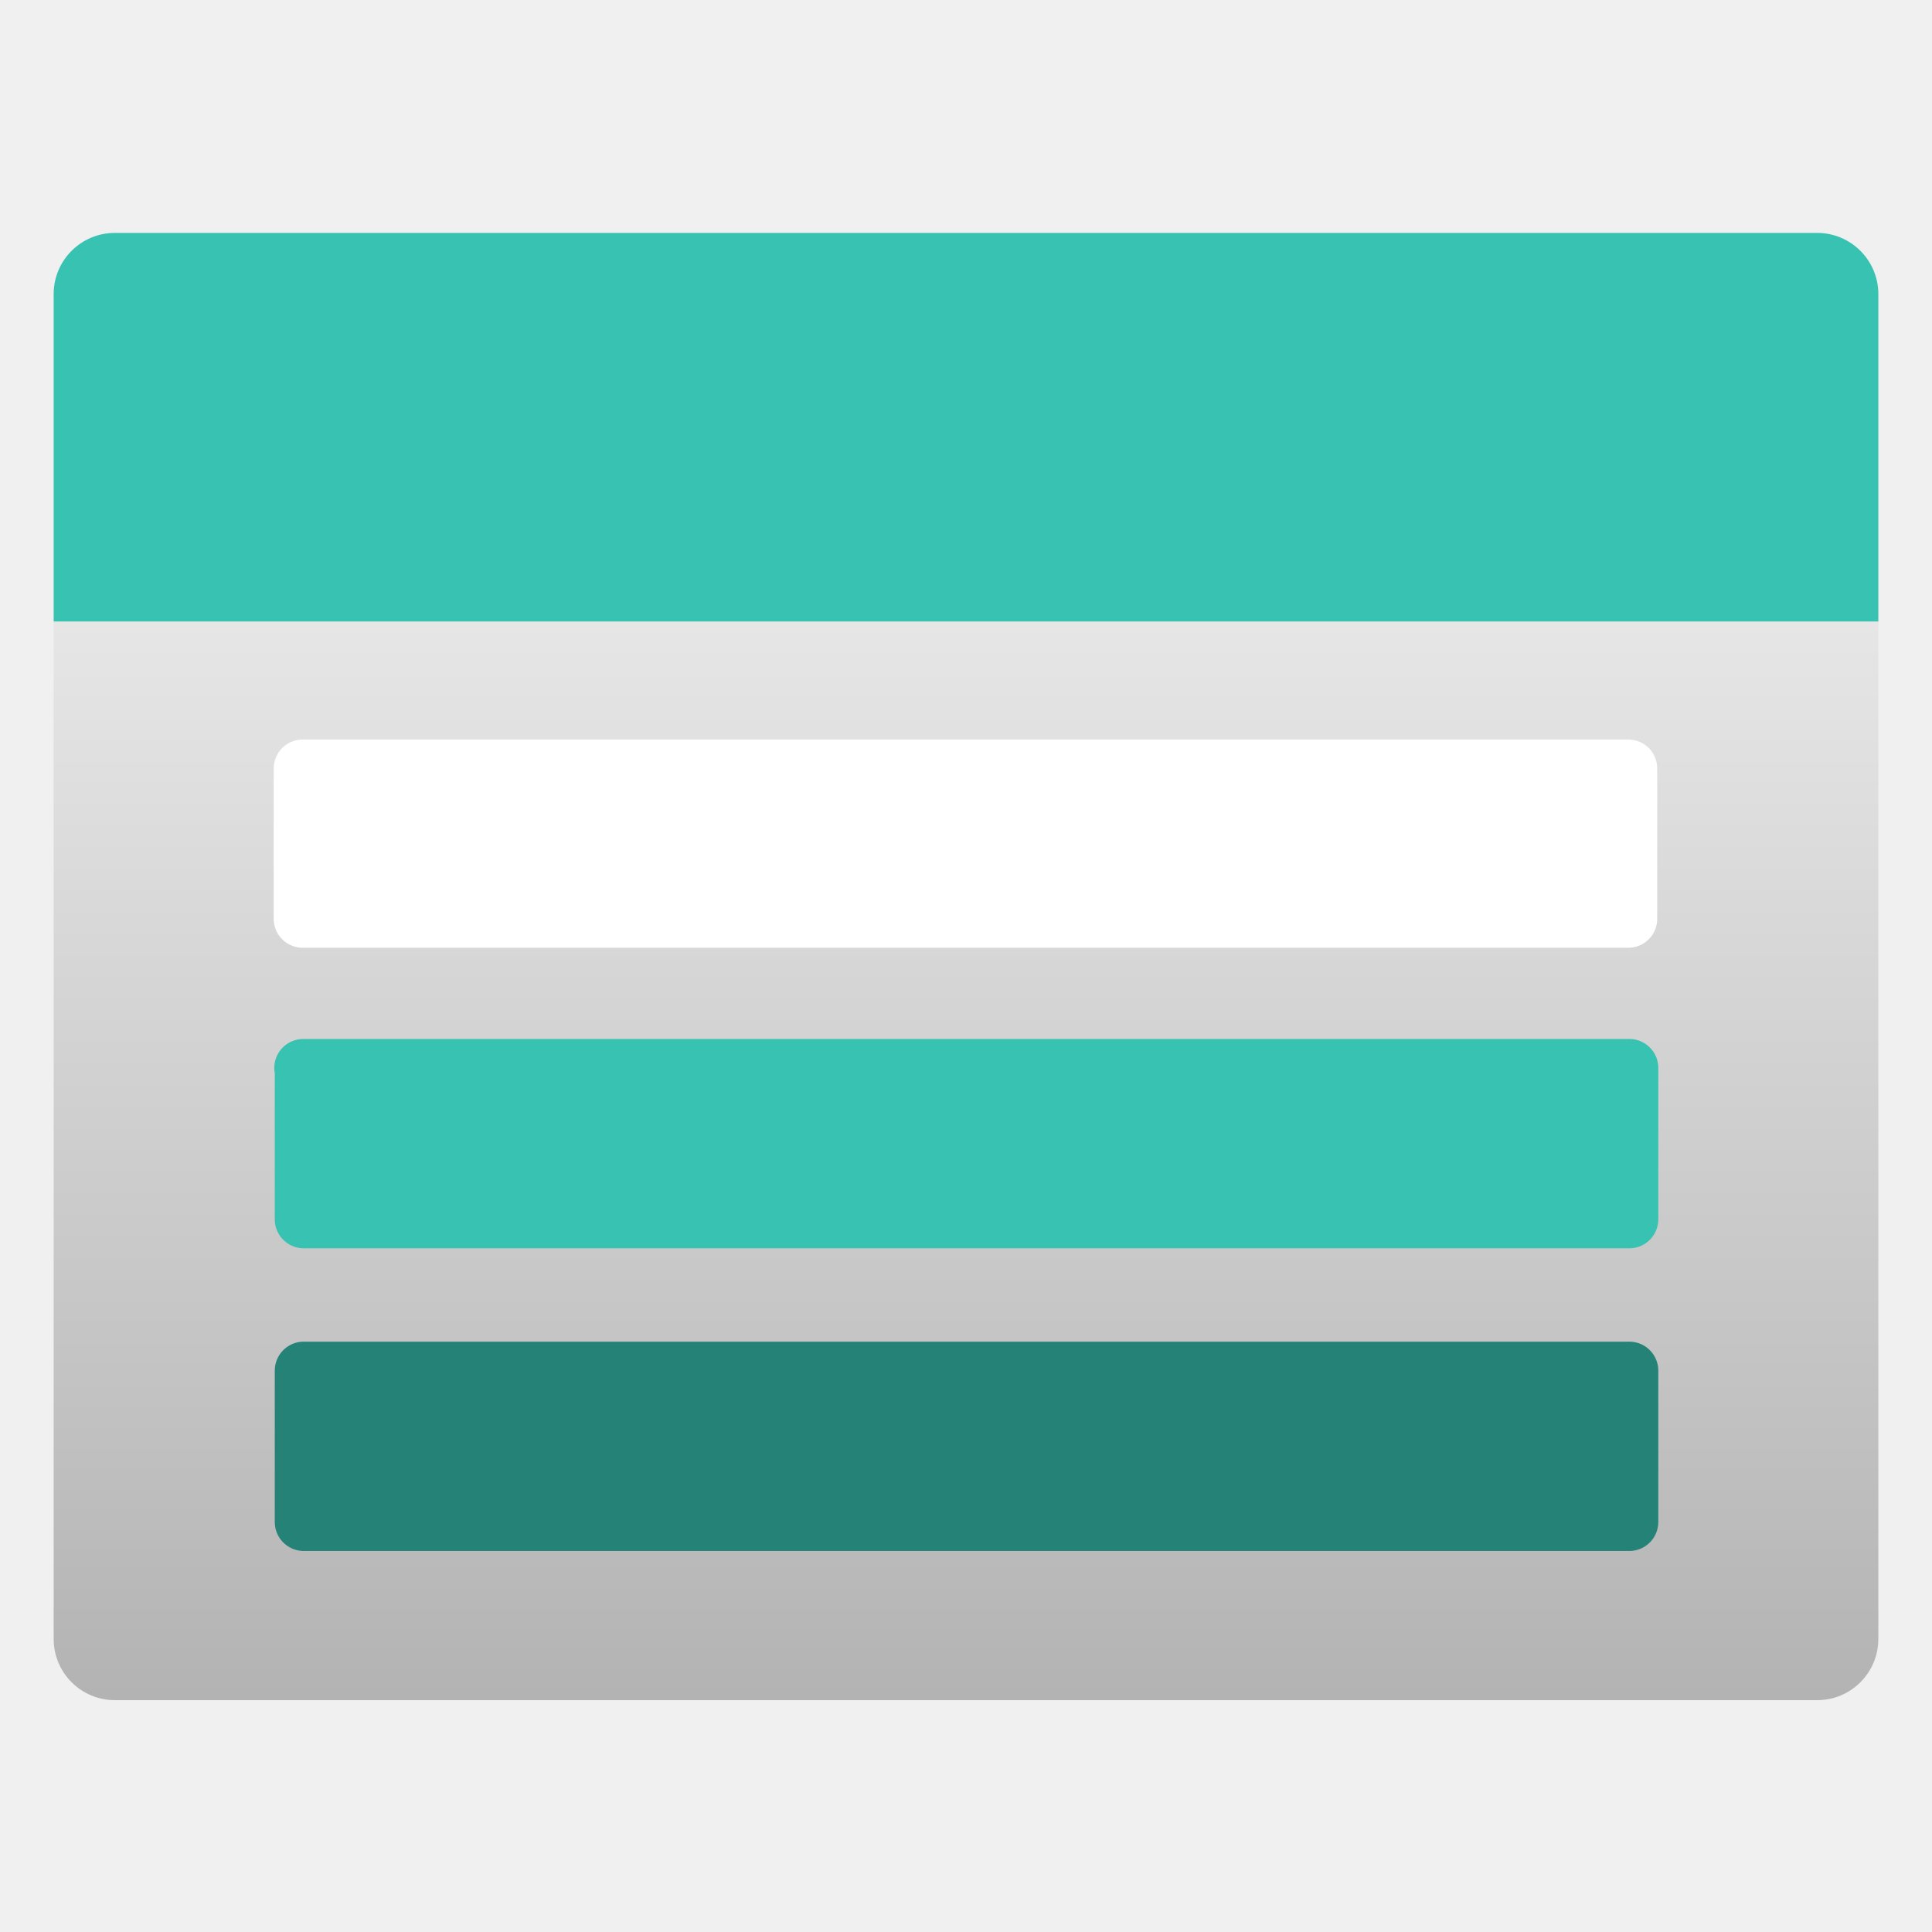
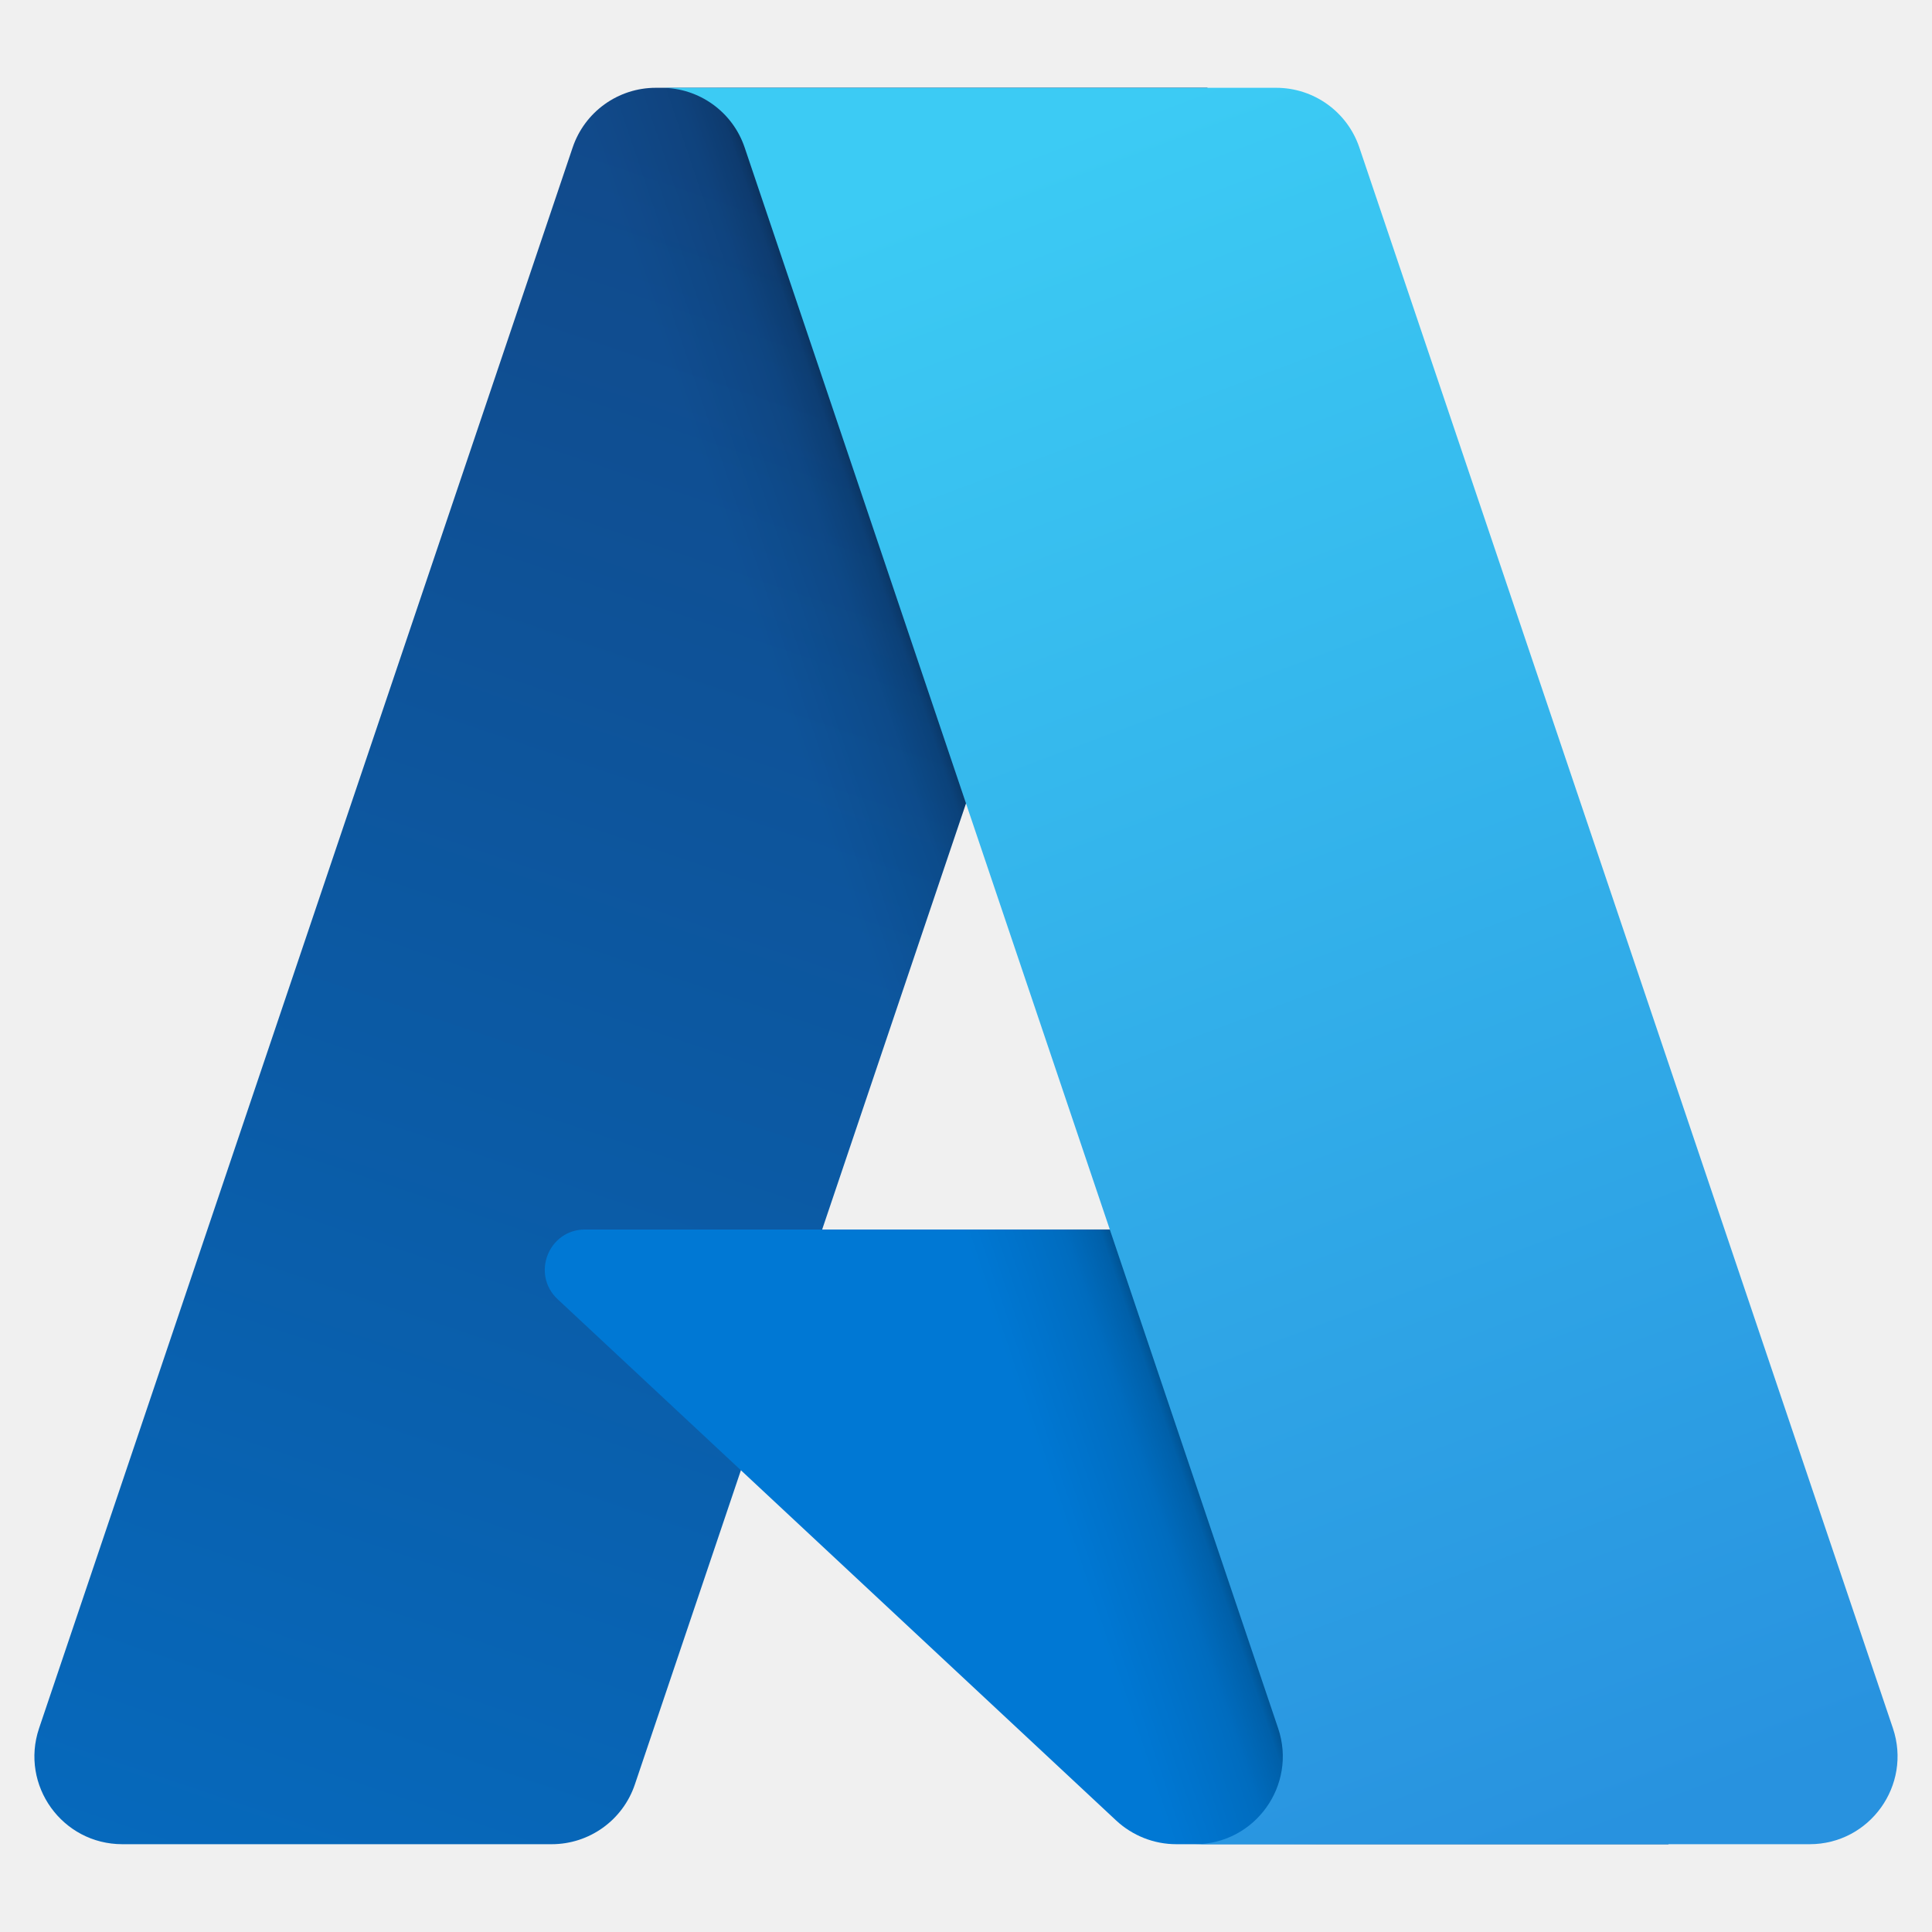
- <svg xmlns="http://www.w3.org/2000/svg" id="f2f04349-8aee-4413-84c9-a9053611b319" width="18" height="18" viewBox="0 0 18 18">
+ <svg xmlns="http://www.w3.org/2000/svg" width="18" height="18" viewBox="0 0 18 18" fill="none">
+   <path d="M5.335 1.375C5.447 1.042 5.759 0.818 6.11 0.818H11.25L5.915 16.625C5.803 16.958 5.491 17.182 5.14 17.182H1.14C0.58 17.182 0.185 16.633 0.364 16.102L5.335 1.375Z" fill="url(#paint0_linear_6102_134469)" />
+   <path d="M13.552 11.455H5.451C5.111 11.455 4.947 11.871 5.195 12.104L10.4 16.962C10.552 17.103 10.752 17.182 10.959 17.182H15.545L13.552 11.455Z" fill="#0078D4" />
+   <path d="M6.11 0.818C5.759 0.818 5.447 1.042 5.335 1.375L0.364 16.102C0.185 16.633 0.58 17.182 1.14 17.182H5.14C5.491 17.182 5.803 16.958 5.915 16.625L6.903 13.698L10.4 16.962C10.552 17.103 10.752 17.182 10.959 17.182H15.545L13.552 11.454H7.66L11.25 0.818H6.11Z" fill="url(#paint1_linear_6102_134469)" />
+   <path d="M12.665 1.375C12.553 1.042 12.241 0.818 11.89 0.818H6.136H6.163C6.514 0.818 6.826 1.042 6.938 1.375L11.908 16.102C12.087 16.632 11.693 17.182 11.133 17.182H11.045H16.86C17.42 17.182 17.814 16.632 17.636 16.102L12.665 1.375Z" fill="url(#paint2_linear_6102_134469)" />
  <defs>
-     <linearGradient id="ad4c4f96-09aa-4f91-ba10-5cb8ad530f74" x1="9" y1="15.83" x2="9" y2="5.79" gradientUnits="userSpaceOnUse">
-       <stop offset="0" stop-color="#b3b3b3" />
-       <stop offset="0.26" stop-color="#c1c1c1" />
-       <stop offset="1" stop-color="#e6e6e6" />
+     <linearGradient id="paint0_linear_6102_134469" x1="6.075" y1="1.385" x2="0.738" y2="17.151" gradientUnits="userSpaceOnUse">
+       <stop stop-color="#114A8B" />
+       <stop offset="1" stop-color="#0669BC" />
+     </linearGradient>
+     <linearGradient id="paint1_linear_6102_134469" x1="10.34" y1="11.456" x2="9.107" y2="11.873" gradientUnits="userSpaceOnUse">
+       <stop stop-opacity="0.3" />
+       <stop offset="0.071" stop-opacity="0.2" />
+       <stop offset="0.321" stop-opacity="0.1" />
+       <stop offset="0.623" stop-opacity="0.05" />
+       <stop offset="1" stop-opacity="0" />
+     </linearGradient>
+     <linearGradient id="paint2_linear_6102_134469" x1="9.459" y1="1.385" x2="15.317" y2="16.993" gradientUnits="userSpaceOnUse">
+       <stop stop-color="#3CCBF4" />
+       <stop offset="1" stop-color="#2892DF" />
    </linearGradient>
  </defs>
-   <path d="M.5,5.79h17a0,0,0,0,1,0,0v9.48a.57.57,0,0,1-.57.57H1.07a.57.57,0,0,1-.57-.57V5.79A0,0,0,0,1,.5,5.79Z" fill="url(#ad4c4f96-09aa-4f91-ba10-5cb8ad530f74)" />
-   <path d="M1.07,2.17H16.93a.57.57,0,0,1,.57.57V5.79a0,0,0,0,1,0,0H.5a0,0,0,0,1,0,0V2.73A.57.57,0,0,1,1.07,2.17Z" fill="#37c2b1" />
-   <path d="M2.81,6.89H15.18a.27.27,0,0,1,.26.27v1.4a.27.27,0,0,1-.26.27H2.81a.27.27,0,0,1-.26-.27V7.16A.27.27,0,0,1,2.81,6.89Z" fill="#fff" />
-   <path d="M2.82,9.68H15.19a.27.27,0,0,1,.26.27v1.41a.27.27,0,0,1-.26.27H2.82a.27.27,0,0,1-.26-.27V10A.27.27,0,0,1,2.82,9.68Z" fill="#37c2b1" />
-   <path d="M2.82,12.5H15.19a.27.27,0,0,1,.26.27v1.41a.27.27,0,0,1-.26.27H2.82a.27.27,0,0,1-.26-.27V12.77A.27.27,0,0,1,2.82,12.5Z" fill="#258277" />
</svg>
